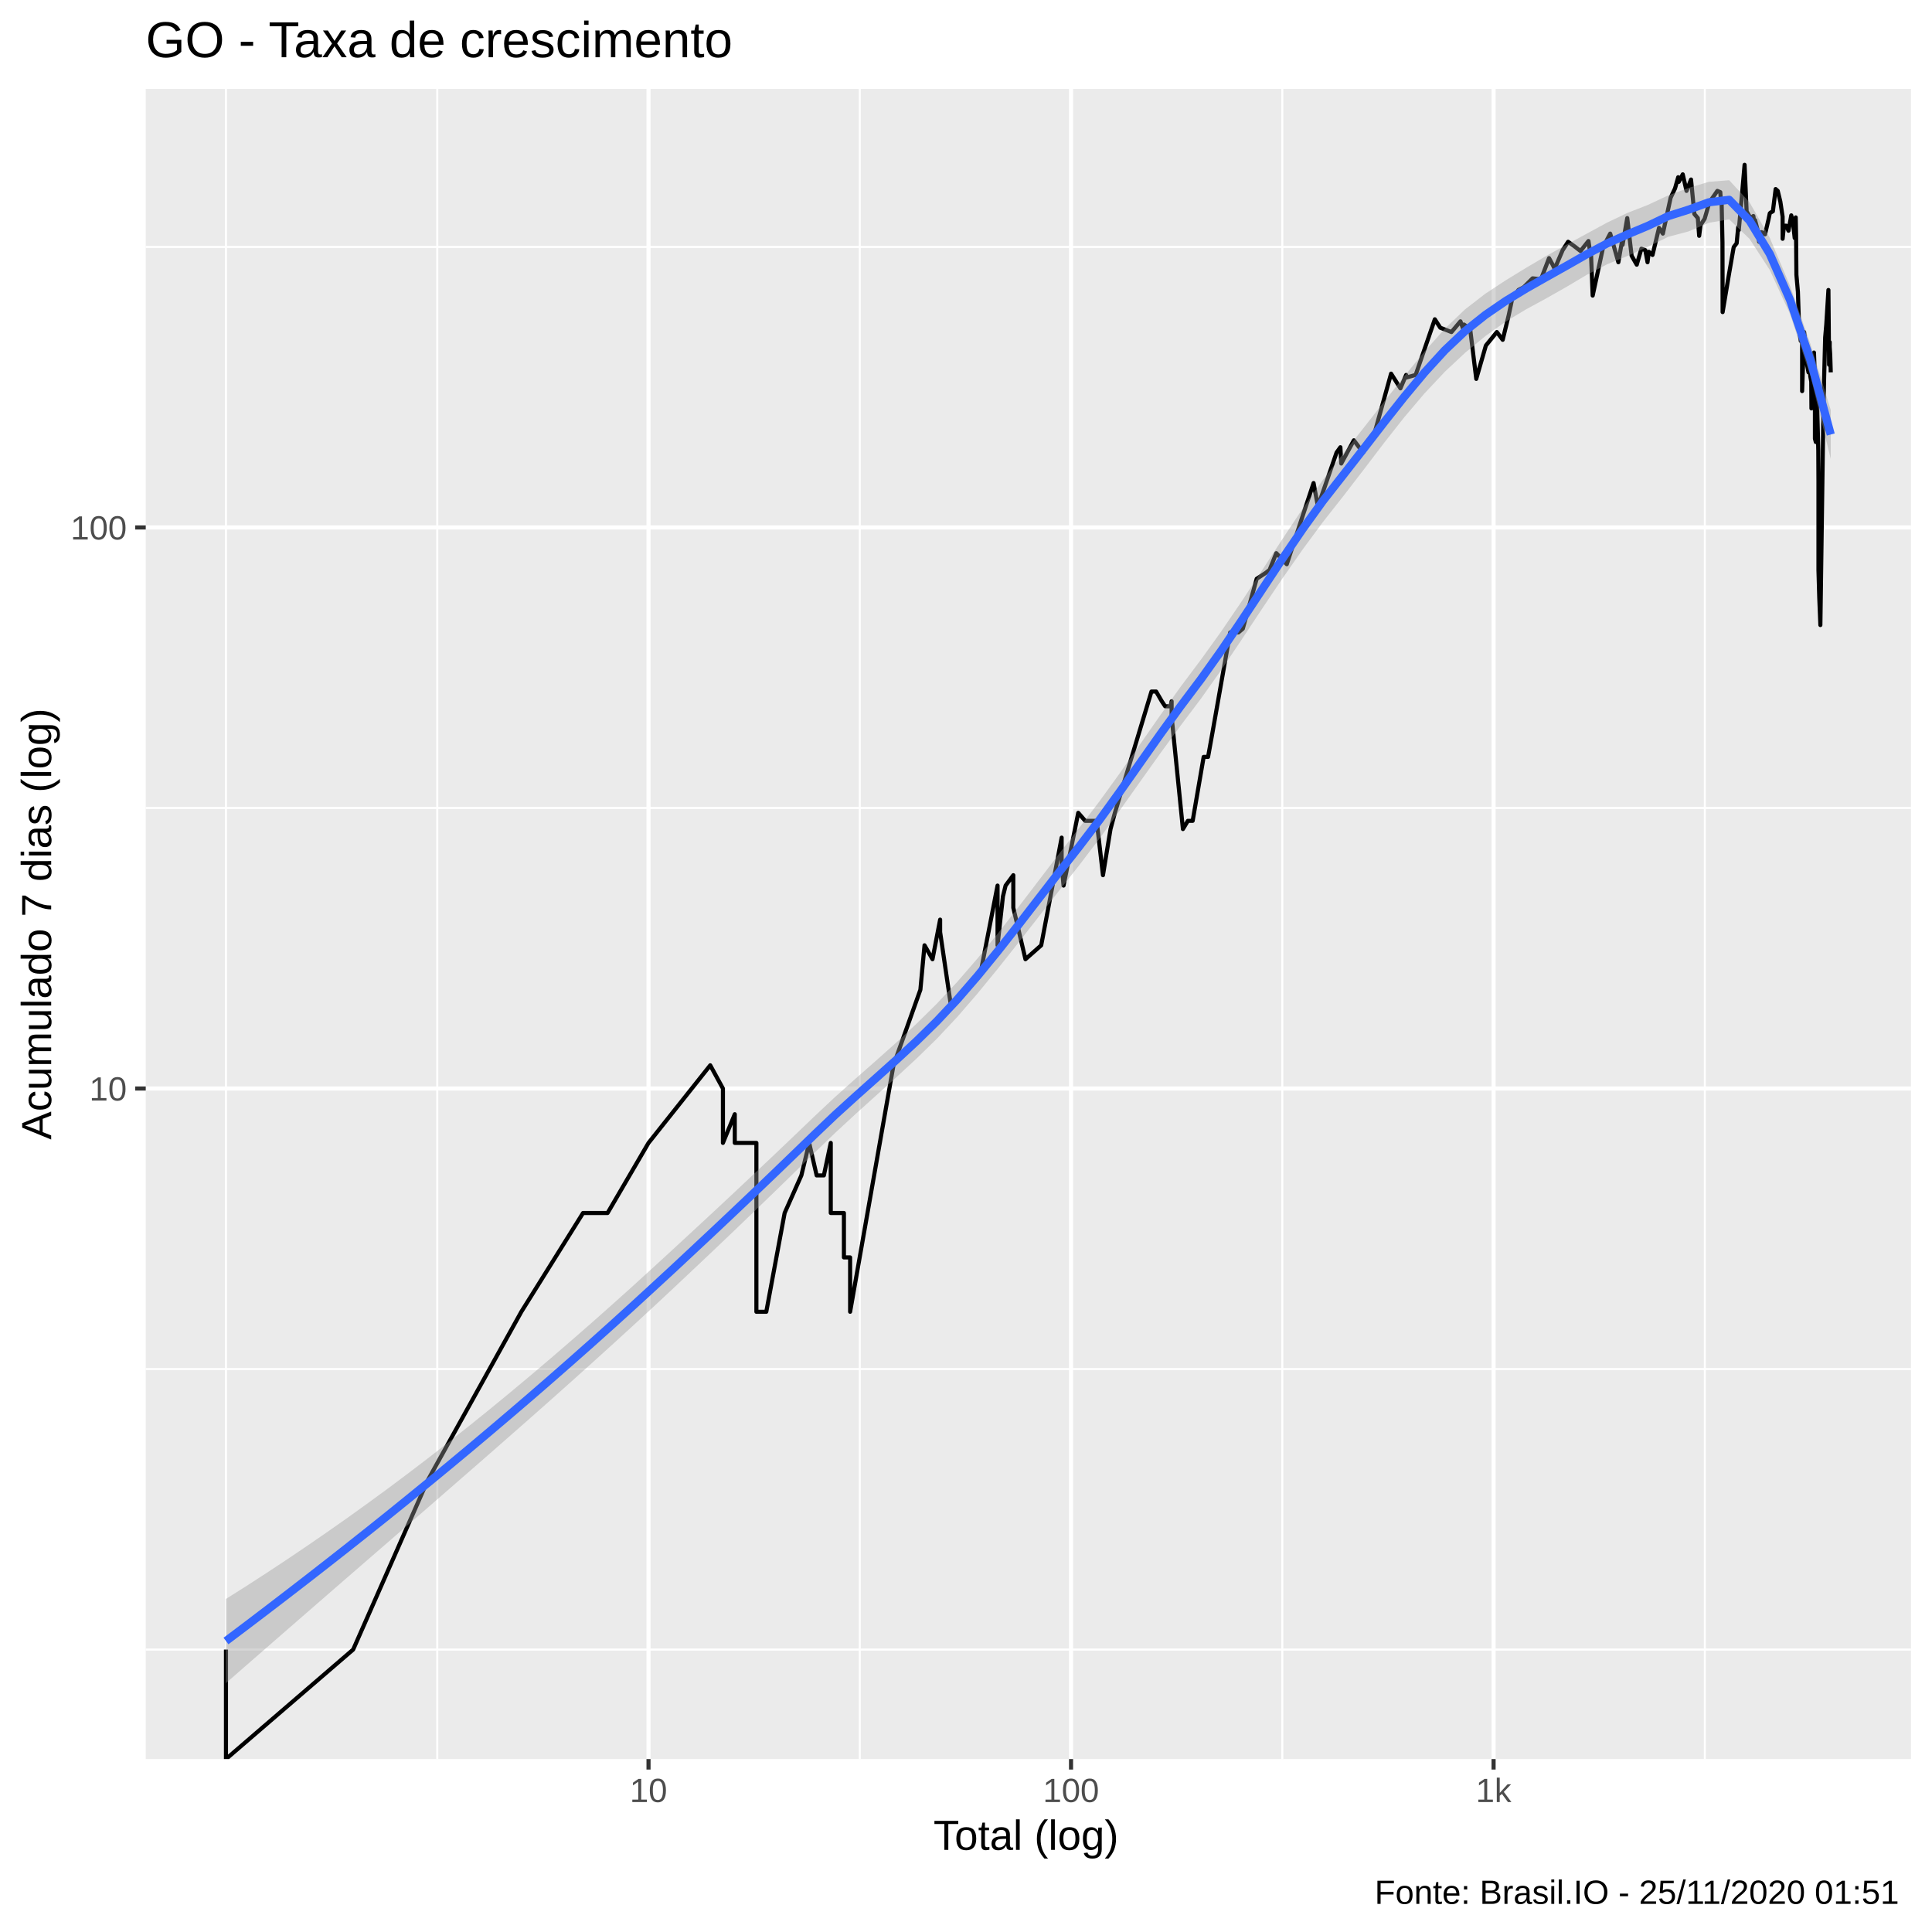
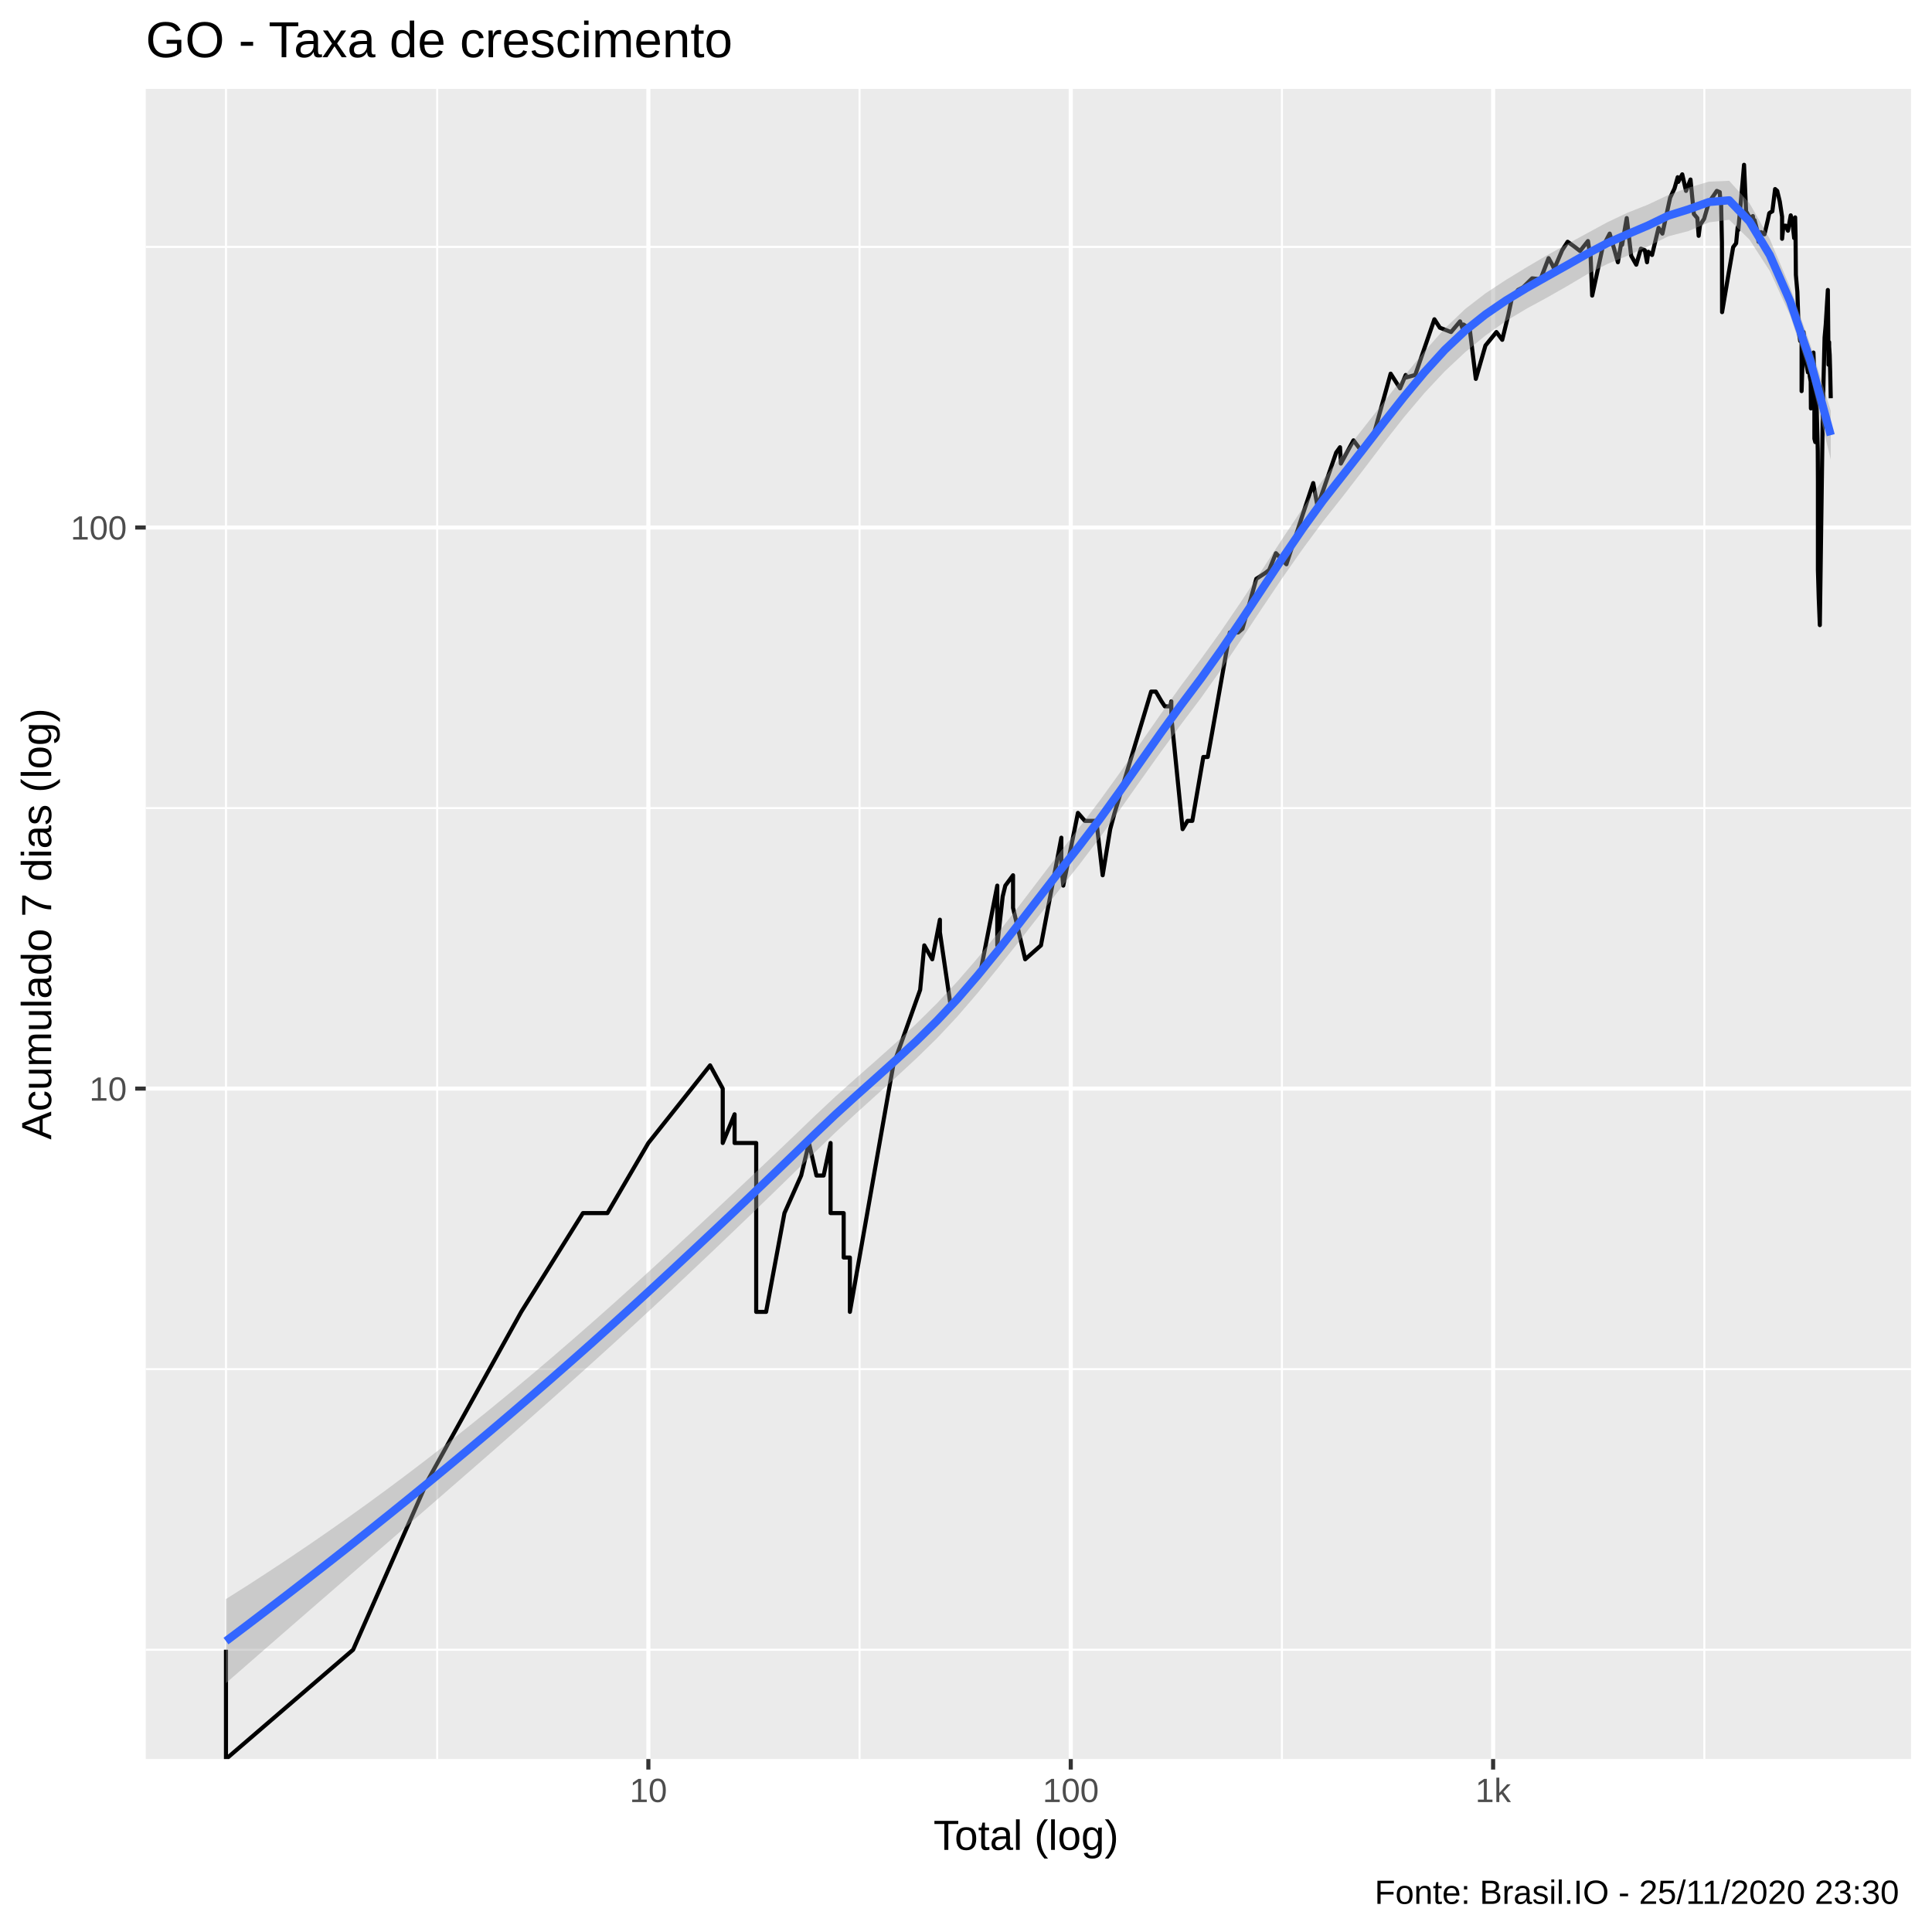
<svg xmlns="http://www.w3.org/2000/svg" viewBox="0 0 504.00 504.00">
  <defs>
    <style type="text/css">
    line, polyline, polygon, path, rect, circle {
      fill: none;
      stroke: #000000;
      stroke-linecap: round;
      stroke-linejoin: round;
      stroke-miterlimit: 10.00;
    }
  </style>
  </defs>
  <rect width="100%" height="100%" style="stroke: none; fill: #FFFFFF;" />
  <rect x="-0" y="0.00" width="504.00" height="504.00" style="stroke-width: 1.07; stroke: #FFFFFF; fill: #FFFFFF;" />
  <defs>
    <clipPath id="cpMzguMDJ8NDk4LjUyfDQ1OC44OHwyMy4xOQ==">
      <rect x="38.02" y="23.19" width="460.50" height="435.69" />
    </clipPath>
  </defs>
  <rect x="38.02" y="23.19" width="460.50" height="435.69" style="stroke-width: 1.07; stroke: none; fill: #EBEBEB;" clip-path="url(#cpMzguMDJ8NDk4LjUyfDQ1OC44OHwyMy4xOQ==)" />
-   <polyline points="38.02,430.32 498.52,430.32 " style="stroke-width: 0.53; stroke: #FFFFFF; stroke-linecap: butt;" clip-path="url(#cpMzguMDJ8NDk4LjUyfDQ1OC44OHwyMy4xOQ==)" />
-   <polyline points="38.02,357.14 498.52,357.14 " style="stroke-width: 0.53; stroke: #FFFFFF; stroke-linecap: butt;" clip-path="url(#cpMzguMDJ8NDk4LjUyfDQ1OC44OHwyMy4xOQ==)" />
-   <polyline points="38.02,210.78 498.52,210.78 " style="stroke-width: 0.53; stroke: #FFFFFF; stroke-linecap: butt;" clip-path="url(#cpMzguMDJ8NDk4LjUyfDQ1OC44OHwyMy4xOQ==)" />
+   <polyline points="38.02,430.36 498.52,430.36 " style="stroke-width: 0.53; stroke: #FFFFFF; stroke-linecap: butt;" clip-path="url(#cpMzguMDJ8NDk4LjUyfDQ1OC44OHwyMy4xOQ==)" />
+   <polyline points="38.02,357.17 498.52,357.17 " style="stroke-width: 0.53; stroke: #FFFFFF; stroke-linecap: butt;" clip-path="url(#cpMzguMDJ8NDk4LjUyfDQ1OC44OHwyMy4xOQ==)" />
+   <polyline points="38.02,210.80 498.52,210.80 " style="stroke-width: 0.53; stroke: #FFFFFF; stroke-linecap: butt;" clip-path="url(#cpMzguMDJ8NDk4LjUyfDQ1OC44OHwyMy4xOQ==)" />
  <polyline points="38.02,64.42 498.52,64.42 " style="stroke-width: 0.53; stroke: #FFFFFF; stroke-linecap: butt;" clip-path="url(#cpMzguMDJ8NDk4LjUyfDQ1OC44OHwyMy4xOQ==)" />
  <polyline points="58.95,458.88 58.95,23.19 " style="stroke-width: 0.53; stroke: #FFFFFF; stroke-linecap: butt;" clip-path="url(#cpMzguMDJ8NDk4LjUyfDQ1OC44OHwyMy4xOQ==)" />
-   <polyline points="114.07,458.88 114.07,23.19 " style="stroke-width: 0.53; stroke: #FFFFFF; stroke-linecap: butt;" clip-path="url(#cpMzguMDJ8NDk4LjUyfDQ1OC44OHwyMy4xOQ==)" />
-   <polyline points="224.29,458.88 224.29,23.19 " style="stroke-width: 0.53; stroke: #FFFFFF; stroke-linecap: butt;" clip-path="url(#cpMzguMDJ8NDk4LjUyfDQ1OC44OHwyMy4xOQ==)" />
-   <polyline points="334.51,458.88 334.51,23.19 " style="stroke-width: 0.53; stroke: #FFFFFF; stroke-linecap: butt;" clip-path="url(#cpMzguMDJ8NDk4LjUyfDQ1OC44OHwyMy4xOQ==)" />
-   <polyline points="444.74,458.88 444.74,23.19 " style="stroke-width: 0.53; stroke: #FFFFFF; stroke-linecap: butt;" clip-path="url(#cpMzguMDJ8NDk4LjUyfDQ1OC44OHwyMy4xOQ==)" />
-   <polyline points="38.02,283.96 498.52,283.96 " style="stroke-width: 1.07; stroke: #FFFFFF; stroke-linecap: butt;" clip-path="url(#cpMzguMDJ8NDk4LjUyfDQ1OC44OHwyMy4xOQ==)" />
-   <polyline points="38.02,137.60 498.52,137.60 " style="stroke-width: 1.07; stroke: #FFFFFF; stroke-linecap: butt;" clip-path="url(#cpMzguMDJ8NDk4LjUyfDQ1OC44OHwyMy4xOQ==)" />
-   <polyline points="169.18,458.88 169.18,23.19 " style="stroke-width: 1.07; stroke: #FFFFFF; stroke-linecap: butt;" clip-path="url(#cpMzguMDJ8NDk4LjUyfDQ1OC44OHwyMy4xOQ==)" />
-   <polyline points="279.40,458.88 279.40,23.19 " style="stroke-width: 1.07; stroke: #FFFFFF; stroke-linecap: butt;" clip-path="url(#cpMzguMDJ8NDk4LjUyfDQ1OC44OHwyMy4xOQ==)" />
-   <polyline points="389.63,458.88 389.63,23.19 " style="stroke-width: 1.07; stroke: #FFFFFF; stroke-linecap: butt;" clip-path="url(#cpMzguMDJ8NDk4LjUyfDQ1OC44OHwyMy4xOQ==)" />
-   <polyline points="58.95,430.32 58.95,430.32 58.95,430.32 58.95,430.32 58.95,430.32 58.95,430.32 58.95,430.32 58.95,458.88 92.13,430.32 92.13,430.32 111.54,386.26 136.00,342.20 136.00,342.20 152.10,316.43 152.10,316.43 158.50,316.43 169.18,298.15 185.28,277.90 188.59,283.96 188.59,283.96 188.59,298.15 191.68,290.66 191.68,298.15 197.32,298.15 197.32,342.20 199.90,342.20 199.90,342.20 204.69,316.43 209.05,306.63 211.09,298.15 213.04,306.63 213.04,306.63 214.92,306.63 216.72,298.15 216.72,316.43 220.15,316.43 220.15,328.02 221.77,328.02 221.77,328.02 221.77,342.20 233.08,277.90 240.10,258.19 241.18,246.60 243.26,250.23 243.26,250.23 245.25,239.90 245.25,243.16 248.10,262.57 255.74,254.09 260.23,231.02 260.23,246.60 261.64,233.84 262.33,231.02 264.34,228.31 264.34,236.80 267.51,250.23 271.62,246.60 276.95,218.51 276.95,223.22 276.95,225.72 277.45,231.02 281.28,212.04 283.09,214.13 286.09,214.13 287.73,228.31 289.70,216.28 289.70,216.28 290.84,212.04 300.38,180.40 301.60,180.40 303.08,182.94 303.95,184.25 305.36,184.25 305.64,182.94 305.64,186.96 308.59,216.28 309.88,214.13 311.13,214.13 314.00,197.45 315.15,197.45 316.27,191.25 320.91,164.98 323.07,164.98 324.21,164.01 327.83,150.99 330.20,149.44 331.19,148.68 332.94,144.30 335.68,147.19 340.05,133.90 342.67,126.01 343.81,132.12 348.67,118.05 349.67,116.67 349.89,120.92 353.18,114.86 355.58,118.05 358.42,113.54 362.89,97.47 365.33,101.31 366.82,97.81 366.82,98.50 369.30,97.81 374.30,83.29 375.73,85.49 378.64,86.62 380.99,83.83 381.68,85.77 381.90,84.66 383.51,85.77 385.11,98.84 387.62,90.14 390.48,86.62 392.01,88.65 393.58,82.22 394.45,78.10 396.11,75.65 397.47,74.94 399.81,72.61 402.00,72.84 404.10,67.34 405.04,69.05 405.56,70.14 407.64,65.27 409.07,63.07 410.73,64.26 412.30,65.48 414.38,62.87 414.77,65.48 415.06,66.51 415.48,77.11 418.21,64.46 420.05,60.94 420.95,64.06 422.18,68.41 423.21,62.48 423.28,63.86 424.50,56.89 425.64,66.72 426.98,69.05 428.19,64.87 429.21,65.27 429.79,68.41 430.12,65.68 431.09,66.51 432.79,59.44 433.79,60.94 435.82,51.58 436.96,49.16 437.79,46.23 437.93,47.45 438.98,45.48 439.96,49.80 441.14,46.83 442.01,55.83 442.91,56.89 443.26,61.52 443.62,58.70 444.69,57.07 445.93,52.74 447.11,51.09 448.00,49.80 448.77,50.12 448.91,52.07 449.13,53.24 449.34,63.27 449.38,81.42 451.01,71.70 452.27,64.46 453.04,63.47 453.44,59.25 453.60,60.00 454.49,50.12 455.11,42.99 455.64,55.13 456.67,56.89 457.40,56.35 457.66,58.15 457.84,57.43 458.51,60.00 458.89,63.07 459.53,60.56 460.44,61.13 461.35,57.25 461.68,55.65 461.86,55.47 462.49,55.13 463.21,49.32 463.76,49.80 464.43,52.57 465.03,56.53 465.03,62.29 465.38,58.88 465.97,58.88 466.56,60.19 467.29,56.18 467.79,58.52 468.18,62.09 468.45,56.71 468.54,61.32 468.63,71.70 469.02,76.13 469.36,86.34 469.76,88.94 470.12,89.24 470.12,98.50 470.12,102.03 470.64,86.62 470.94,89.24 471.15,92.91 471.47,95.48 471.78,97.14 471.81,95.80 471.91,92.28 472.25,98.15 472.50,99.53 472.55,106.54 473.21,91.97 473.39,96.80 473.40,97.47 473.46,98.84 473.46,114.42 473.69,115.31 473.98,103.50 474.34,117.59 474.38,125.48 474.38,126.54 474.38,130.40 474.38,130.40 474.38,148.68 474.59,155.89 474.88,163.06 475.63,109.74 475.64,109.33 475.68,107.33 475.87,98.15 476.13,88.06 476.42,84.66 476.98,75.65 477.15,95.15 477.31,89.24 477.31,90.44 477.45,92.59 477.59,97.14 " style="stroke-width: 1.07; stroke-linecap: butt;" clip-path="url(#cpMzguMDJ8NDk4LjUyfDQ1OC44OHwyMy4xOQ==)" />
-   <polygon points="58.95,417.11 64.25,413.76 69.55,410.33 74.85,406.83 80.15,403.25 85.45,399.60 90.75,395.88 96.05,392.07 101.35,388.19 106.65,384.22 111.95,380.18 117.24,376.05 122.54,371.85 127.84,367.57 133.14,363.21 138.44,358.78 143.74,354.28 149.04,349.71 154.34,345.08 159.64,340.38 164.94,335.62 170.24,330.79 175.54,325.93 180.83,321.04 186.13,316.13 191.43,311.18 196.73,306.20 202.03,301.19 207.33,296.14 212.63,291.06 217.93,286.09 223.23,281.35 228.53,276.69 233.83,271.96 239.13,267.02 244.43,261.79 249.72,256.14 255.02,250.01 260.32,243.50 265.62,236.71 270.92,229.76 276.22,222.80 281.52,215.98 286.82,209.03 292.12,201.70 297.42,194.14 302.72,186.53 308.02,179.10 313.31,172.05 318.61,164.67 323.91,156.88 329.21,148.83 334.51,140.68 339.81,132.70 345.11,125.17 350.41,118.34 355.71,111.64 361.01,104.88 366.31,98.18 371.61,91.71 376.90,85.76 382.20,80.69 387.50,76.60 392.80,73.12 398.10,69.87 403.40,66.75 408.70,63.80 414.00,60.92 419.30,58.04 424.60,55.52 429.90,53.45 435.20,50.97 440.49,49.03 445.79,47.43 451.09,47.01 456.39,52.76 461.69,62.06 466.99,74.64 472.29,89.75 477.59,106.96 477.59,119.73 472.29,98.11 466.99,81.98 461.69,70.44 456.39,62.30 451.09,57.22 445.79,58.12 440.49,60.37 435.20,61.77 429.90,64.37 424.60,66.75 419.30,68.92 414.00,71.66 408.70,74.81 403.40,77.82 398.10,80.70 392.80,83.89 387.50,87.67 382.20,92.03 376.90,96.99 371.61,102.63 366.31,108.88 361.01,115.61 355.71,122.57 350.41,129.45 345.11,136.18 339.81,143.36 334.51,150.96 329.21,158.85 323.91,166.86 318.61,174.75 313.31,182.24 308.02,189.25 302.72,196.48 297.42,203.92 292.12,211.41 286.82,218.77 281.52,225.73 276.22,232.43 270.92,239.21 265.62,245.99 260.32,252.68 255.02,259.16 249.72,265.30 244.43,270.94 239.13,276.12 233.83,281.02 228.53,285.80 223.23,290.58 217.93,295.48 212.63,300.58 207.33,305.77 202.03,310.93 196.73,316.05 191.43,321.14 186.13,326.19 180.83,331.20 175.54,336.18 170.24,341.12 164.94,346.01 159.64,350.85 154.34,355.65 149.04,360.41 143.74,365.14 138.44,369.83 133.14,374.49 127.84,379.14 122.54,383.77 117.24,388.38 111.95,392.99 106.65,397.59 101.35,402.19 96.05,406.78 90.75,411.38 85.45,415.98 80.15,420.59 74.85,425.20 69.55,429.82 64.25,434.44 58.95,439.07 " style="stroke-width: 0.00; stroke: none; fill: #999999; fill-opacity: 0.40;" clip-path="url(#cpMzguMDJ8NDk4LjUyfDQ1OC44OHwyMy4xOQ==)" />
-   <polyline points="58.95,417.11 64.25,413.76 69.55,410.33 74.85,406.83 80.15,403.25 85.45,399.60 90.75,395.88 96.05,392.07 101.35,388.19 106.65,384.22 111.95,380.18 117.24,376.05 122.54,371.85 127.84,367.57 133.14,363.21 138.44,358.78 143.74,354.28 149.04,349.71 154.34,345.08 159.64,340.38 164.94,335.62 170.24,330.79 175.54,325.93 180.83,321.04 186.13,316.13 191.43,311.18 196.73,306.20 202.03,301.19 207.33,296.14 212.63,291.06 217.93,286.09 223.23,281.35 228.53,276.69 233.83,271.96 239.13,267.02 244.43,261.79 249.72,256.14 255.02,250.01 260.32,243.50 265.62,236.71 270.92,229.76 276.22,222.80 281.52,215.98 286.82,209.03 292.12,201.70 297.42,194.14 302.72,186.53 308.02,179.10 313.31,172.05 318.61,164.67 323.91,156.88 329.21,148.83 334.51,140.68 339.81,132.70 345.11,125.17 350.41,118.34 355.71,111.64 361.01,104.88 366.31,98.18 371.61,91.71 376.90,85.76 382.20,80.69 387.50,76.60 392.80,73.12 398.10,69.87 403.40,66.75 408.70,63.80 414.00,60.92 419.30,58.04 424.60,55.52 429.90,53.45 435.20,50.97 440.49,49.03 445.79,47.43 451.09,47.01 456.39,52.76 461.69,62.06 466.99,74.64 472.29,89.75 477.59,106.96 " style="stroke-width: 2.13; stroke: none;" clip-path="url(#cpMzguMDJ8NDk4LjUyfDQ1OC44OHwyMy4xOQ==)" />
-   <polyline points="477.59,119.73 472.29,98.11 466.99,81.98 461.69,70.44 456.39,62.30 451.09,57.22 445.79,58.12 440.49,60.37 435.20,61.77 429.90,64.37 424.60,66.75 419.30,68.92 414.00,71.66 408.70,74.81 403.40,77.82 398.10,80.70 392.80,83.89 387.50,87.67 382.20,92.03 376.90,96.99 371.61,102.63 366.31,108.88 361.01,115.61 355.71,122.57 350.41,129.45 345.11,136.18 339.81,143.36 334.51,150.96 329.21,158.85 323.91,166.86 318.61,174.75 313.31,182.24 308.02,189.25 302.72,196.48 297.42,203.92 292.12,211.41 286.82,218.77 281.52,225.73 276.22,232.43 270.92,239.21 265.62,245.99 260.32,252.68 255.02,259.16 249.72,265.30 244.43,270.94 239.13,276.12 233.83,281.02 228.53,285.80 223.23,290.58 217.93,295.48 212.63,300.58 207.33,305.77 202.03,310.93 196.73,316.05 191.43,321.14 186.13,326.19 180.83,331.20 175.54,336.18 170.24,341.12 164.94,346.01 159.64,350.85 154.34,355.65 149.04,360.41 143.74,365.14 138.44,369.83 133.14,374.49 127.84,379.14 122.54,383.77 117.24,388.38 111.95,392.99 106.65,397.59 101.35,402.19 96.05,406.78 90.75,411.38 85.45,415.98 80.15,420.59 74.85,425.20 69.55,429.82 64.25,434.44 58.95,439.07 " style="stroke-width: 2.13; stroke: none;" clip-path="url(#cpMzguMDJ8NDk4LjUyfDQ1OC44OHwyMy4xOQ==)" />
-   <polyline points="58.95,428.09 64.25,424.10 69.55,420.07 74.85,416.01 80.15,411.92 85.45,407.79 90.75,403.63 96.05,399.43 101.35,395.19 106.65,390.90 111.95,386.58 117.24,382.22 122.54,377.81 127.84,373.35 133.14,368.85 138.44,364.31 143.74,359.71 149.04,355.06 154.34,350.37 159.64,345.62 164.94,340.81 170.24,335.95 175.54,331.06 180.83,326.12 186.13,321.16 191.43,316.16 196.73,311.13 202.03,306.06 207.33,300.95 212.63,295.82 217.93,290.78 223.23,285.97 228.53,281.24 233.83,276.49 239.13,271.57 244.43,266.37 249.72,260.72 255.02,254.59 260.32,248.09 265.62,241.35 270.92,234.48 276.22,227.61 281.52,220.85 286.82,213.90 292.12,206.56 297.42,199.03 302.72,191.50 308.02,184.18 313.31,177.15 318.61,169.71 323.91,161.87 329.21,153.84 334.51,145.82 339.81,138.03 345.11,130.67 350.41,123.90 355.71,117.10 361.01,110.24 366.31,103.53 371.61,97.17 376.90,91.38 382.20,86.36 387.50,82.14 392.80,78.51 398.10,75.28 403.40,72.28 408.70,69.31 414.00,66.29 419.30,63.48 424.60,61.13 429.90,58.91 435.20,56.37 440.49,54.70 445.79,52.77 451.09,52.12 456.39,57.53 461.69,66.25 466.99,78.31 472.29,93.93 477.59,113.35 " style="stroke-width: 2.13; stroke: #3366FF; stroke-linecap: butt;" clip-path="url(#cpMzguMDJ8NDk4LjUyfDQ1OC44OHwyMy4xOQ==)" />
+   <polyline points="114.05,458.88 114.05,23.19 " style="stroke-width: 0.53; stroke: #FFFFFF; stroke-linecap: butt;" clip-path="url(#cpMzguMDJ8NDk4LjUyfDQ1OC44OHwyMy4xOQ==)" />
+   <polyline points="224.23,458.88 224.23,23.19 " style="stroke-width: 0.53; stroke: #FFFFFF; stroke-linecap: butt;" clip-path="url(#cpMzguMDJ8NDk4LjUyfDQ1OC44OHwyMy4xOQ==)" />
+   <polyline points="334.42,458.88 334.42,23.19 " style="stroke-width: 0.53; stroke: #FFFFFF; stroke-linecap: butt;" clip-path="url(#cpMzguMDJ8NDk4LjUyfDQ1OC44OHwyMy4xOQ==)" />
+   <polyline points="444.61,458.88 444.61,23.19 " style="stroke-width: 0.53; stroke: #FFFFFF; stroke-linecap: butt;" clip-path="url(#cpMzguMDJ8NDk4LjUyfDQ1OC44OHwyMy4xOQ==)" />
+   <polyline points="38.02,283.98 498.52,283.98 " style="stroke-width: 1.07; stroke: #FFFFFF; stroke-linecap: butt;" clip-path="url(#cpMzguMDJ8NDk4LjUyfDQ1OC44OHwyMy4xOQ==)" />
+   <polyline points="38.02,137.61 498.52,137.61 " style="stroke-width: 1.07; stroke: #FFFFFF; stroke-linecap: butt;" clip-path="url(#cpMzguMDJ8NDk4LjUyfDQ1OC44OHwyMy4xOQ==)" />
+   <polyline points="169.14,458.88 169.14,23.19 " style="stroke-width: 1.07; stroke: #FFFFFF; stroke-linecap: butt;" clip-path="url(#cpMzguMDJ8NDk4LjUyfDQ1OC44OHwyMy4xOQ==)" />
+   <polyline points="279.33,458.88 279.33,23.19 " style="stroke-width: 1.07; stroke: #FFFFFF; stroke-linecap: butt;" clip-path="url(#cpMzguMDJ8NDk4LjUyfDQ1OC44OHwyMy4xOQ==)" />
+   <polyline points="389.51,458.88 389.51,23.19 " style="stroke-width: 1.07; stroke: #FFFFFF; stroke-linecap: butt;" clip-path="url(#cpMzguMDJ8NDk4LjUyfDQ1OC44OHwyMy4xOQ==)" />
+   <polyline points="58.95,430.36 58.95,430.36 58.95,430.36 58.95,430.36 58.95,430.36 58.95,430.36 58.95,430.36 58.95,458.88 92.12,430.36 92.12,430.36 111.53,386.30 135.97,342.23 135.97,342.23 152.07,316.46 152.07,316.46 158.46,316.46 169.14,298.17 185.24,277.92 188.54,283.98 188.54,283.98 188.54,298.17 191.63,290.68 191.63,298.17 197.27,298.17 197.27,342.23 199.85,342.23 199.85,342.23 204.64,316.46 209.00,306.66 211.03,298.17 212.99,306.66 212.99,306.66 214.86,306.66 216.67,298.17 216.67,316.46 220.09,316.46 220.09,328.05 221.71,328.05 221.71,328.05 221.71,342.23 233.02,277.92 240.04,258.21 241.12,246.62 243.20,250.25 243.20,250.25 245.19,239.92 245.19,243.18 248.03,262.59 255.67,254.10 260.16,231.03 260.16,246.62 261.57,233.86 262.26,231.03 264.27,228.33 264.27,236.82 267.44,250.25 271.55,246.62 276.87,218.53 276.87,223.24 276.87,225.73 277.37,231.03 281.20,212.06 283.01,214.14 286.01,214.14 287.65,228.33 289.62,216.30 289.62,216.30 290.76,212.06 300.30,180.41 301.52,180.41 303.00,182.96 303.87,184.27 305.28,184.27 305.56,182.96 305.56,186.97 308.51,216.30 309.79,214.14 311.04,214.14 313.91,197.47 315.06,197.47 316.18,191.26 320.82,164.99 322.98,164.99 324.12,164.02 327.73,151.00 330.11,149.45 331.09,148.69 332.85,144.31 335.58,147.20 339.95,133.90 342.58,126.02 343.71,132.13 348.57,118.06 349.57,116.67 349.79,120.93 353.08,114.87 355.47,118.06 358.31,113.55 362.78,97.48 365.23,101.31 366.71,97.82 366.71,98.50 369.19,97.82 374.19,83.29 375.62,85.49 378.53,86.62 380.88,83.84 381.57,85.77 381.79,84.66 383.40,85.77 385.00,98.84 387.51,90.14 390.37,86.62 391.89,88.65 393.46,82.22 394.33,78.10 395.99,75.65 397.35,74.94 399.69,72.61 401.88,72.84 403.98,67.35 404.93,69.05 405.44,70.14 407.52,65.28 408.95,63.07 410.61,64.26 412.18,65.48 414.25,62.88 414.65,65.48 414.93,66.51 415.35,77.11 418.09,64.47 419.92,60.94 420.83,64.06 422.06,68.41 423.09,62.49 423.16,63.86 424.37,56.89 425.52,66.72 426.85,69.05 428.06,64.87 429.08,65.28 429.66,68.41 429.99,65.68 430.97,66.51 432.67,59.44 433.67,60.94 435.69,51.58 436.83,49.16 437.66,46.23 437.80,47.45 438.85,45.48 439.83,49.80 441.00,46.83 441.88,55.83 442.78,56.89 443.13,61.52 443.48,58.70 444.56,57.07 445.80,52.74 446.98,51.09 447.86,49.80 448.63,50.12 448.77,52.08 448.99,53.25 449.20,63.27 449.24,81.43 450.88,71.70 452.13,64.47 452.90,63.47 453.31,59.25 453.46,60.00 454.36,50.12 454.97,42.99 455.50,55.13 456.53,56.89 457.27,56.36 457.52,58.15 457.71,57.43 458.37,60.00 458.75,63.07 459.39,60.56 460.30,61.13 461.21,57.25 461.54,55.65 461.72,55.48 462.35,55.13 463.07,49.32 463.62,49.80 464.29,52.57 464.89,56.53 464.89,62.29 465.24,58.88 465.83,58.88 466.42,60.19 467.15,56.18 467.65,58.52 468.04,62.10 468.30,56.71 468.40,61.33 468.49,71.70 468.88,76.14 469.22,86.34 469.61,88.95 469.98,89.24 469.98,98.50 469.98,102.03 470.49,86.62 470.79,89.24 471.01,92.91 471.32,95.48 471.64,97.14 471.67,95.81 471.76,92.29 472.11,98.16 472.36,99.54 472.41,106.55 473.07,91.97 473.24,96.80 473.26,97.48 473.32,98.84 473.32,114.43 473.55,115.32 473.84,103.50 474.20,117.60 474.24,125.49 474.24,126.55 474.24,130.40 474.24,130.40 474.24,148.69 474.45,155.90 474.74,163.07 475.48,109.75 475.49,109.34 475.53,107.33 475.73,98.16 475.98,88.07 476.28,84.66 476.83,75.65 477.01,95.15 477.16,89.24 477.17,90.44 477.31,92.60 477.44,97.14 477.59,103.88 " style="stroke-width: 1.07; stroke-linecap: butt;" clip-path="url(#cpMzguMDJ8NDk4LjUyfDQ1OC44OHwyMy4xOQ==)" />
+   <polygon points="58.95,417.14 64.25,413.79 69.55,410.36 74.85,406.86 80.15,403.29 85.45,399.64 90.75,395.91 96.05,392.11 101.35,388.22 106.65,384.26 111.95,380.21 117.24,376.09 122.54,371.89 127.84,367.61 133.14,363.25 138.44,358.82 143.74,354.32 149.04,349.75 154.34,345.11 159.64,340.41 164.94,335.64 170.24,330.82 175.54,325.95 180.83,321.06 186.13,316.14 191.43,311.19 196.73,306.20 202.03,301.18 207.33,296.13 212.63,291.03 217.93,286.06 223.23,281.32 228.53,276.65 233.83,271.91 239.13,266.97 244.43,261.73 249.72,256.06 255.02,249.93 260.32,243.41 265.62,236.62 270.92,229.66 276.22,222.71 281.52,215.90 286.82,208.95 292.12,201.60 297.42,194.02 302.72,186.39 308.02,178.96 313.31,171.90 318.61,164.52 323.91,156.74 329.21,148.70 334.51,140.58 339.81,132.62 345.11,125.13 350.41,118.33 355.71,111.62 361.01,104.85 366.31,98.12 371.61,91.64 376.90,85.69 382.20,80.62 387.50,76.54 392.80,73.05 398.10,69.81 403.40,66.69 408.70,63.74 414.00,60.86 419.30,57.98 424.60,55.48 429.90,53.38 435.20,50.87 440.49,48.96 445.79,47.39 451.09,47.16 456.39,53.01 461.69,62.38 466.99,74.96 472.29,90.04 477.59,107.19 477.59,119.86 472.29,98.33 466.99,82.25 461.69,70.71 456.39,62.51 451.09,57.33 445.79,58.01 440.49,60.27 435.20,61.65 429.90,64.28 424.60,66.70 419.30,68.86 414.00,71.57 408.70,74.71 403.40,77.72 398.10,80.60 392.80,83.78 387.50,87.54 382.20,91.89 376.90,96.86 371.61,102.51 366.31,108.77 361.01,115.51 355.71,122.48 350.41,129.36 345.11,136.06 339.81,143.23 334.51,150.80 329.21,158.68 323.91,166.68 318.61,174.57 313.31,182.07 308.02,189.08 302.72,196.32 297.42,203.77 292.12,211.28 286.82,218.64 281.52,225.60 276.22,232.29 270.92,239.08 265.62,245.86 260.32,252.56 255.02,259.06 249.72,265.21 244.43,270.86 239.13,276.04 233.83,280.95 228.53,285.74 223.23,290.53 217.93,295.43 212.63,300.54 207.33,305.73 202.03,310.90 196.73,316.03 191.43,321.12 186.13,326.18 180.83,331.20 175.54,336.18 170.24,341.12 164.94,346.01 159.64,350.86 154.34,355.66 149.04,360.42 143.74,365.15 138.44,369.84 133.14,374.51 127.84,379.16 122.54,383.79 117.24,388.40 111.95,393.01 106.65,397.61 101.35,402.21 96.05,406.80 90.75,411.40 85.45,416.00 80.15,420.60 74.85,425.21 69.55,429.82 64.25,434.45 58.95,439.07 " style="stroke-width: 0.00; stroke: none; fill: #999999; fill-opacity: 0.40;" clip-path="url(#cpMzguMDJ8NDk4LjUyfDQ1OC44OHwyMy4xOQ==)" />
+   <polyline points="58.95,417.14 64.25,413.79 69.55,410.36 74.85,406.86 80.15,403.29 85.45,399.64 90.75,395.91 96.05,392.11 101.35,388.22 106.65,384.26 111.95,380.21 117.24,376.09 122.54,371.89 127.84,367.61 133.14,363.25 138.44,358.82 143.74,354.32 149.04,349.75 154.34,345.11 159.64,340.41 164.94,335.64 170.24,330.82 175.54,325.95 180.83,321.06 186.13,316.14 191.43,311.19 196.73,306.20 202.03,301.18 207.33,296.13 212.63,291.03 217.93,286.06 223.23,281.32 228.53,276.65 233.83,271.91 239.13,266.97 244.43,261.73 249.72,256.06 255.02,249.93 260.32,243.41 265.62,236.62 270.92,229.66 276.22,222.71 281.52,215.90 286.82,208.95 292.12,201.60 297.42,194.02 302.72,186.39 308.02,178.96 313.31,171.90 318.61,164.52 323.91,156.74 329.21,148.70 334.51,140.58 339.81,132.62 345.11,125.13 350.41,118.33 355.71,111.62 361.01,104.85 366.31,98.12 371.61,91.64 376.90,85.69 382.20,80.62 387.50,76.54 392.80,73.05 398.10,69.81 403.40,66.69 408.70,63.74 414.00,60.86 419.30,57.98 424.60,55.48 429.90,53.38 435.20,50.87 440.49,48.96 445.79,47.39 451.09,47.16 456.39,53.01 461.69,62.38 466.99,74.96 472.29,90.04 477.59,107.19 " style="stroke-width: 2.13; stroke: none;" clip-path="url(#cpMzguMDJ8NDk4LjUyfDQ1OC44OHwyMy4xOQ==)" />
+   <polyline points="477.59,119.86 472.29,98.33 466.99,82.25 461.69,70.71 456.39,62.51 451.09,57.33 445.79,58.01 440.49,60.27 435.20,61.65 429.90,64.28 424.60,66.70 419.30,68.86 414.00,71.57 408.70,74.71 403.40,77.72 398.10,80.60 392.80,83.78 387.50,87.54 382.20,91.89 376.90,96.86 371.61,102.51 366.31,108.77 361.01,115.51 355.71,122.48 350.41,129.36 345.11,136.06 339.81,143.23 334.51,150.80 329.21,158.68 323.91,166.68 318.61,174.57 313.31,182.07 308.02,189.08 302.72,196.32 297.42,203.77 292.12,211.28 286.82,218.64 281.52,225.60 276.22,232.29 270.92,239.08 265.62,245.86 260.32,252.56 255.02,259.06 249.72,265.21 244.43,270.86 239.13,276.04 233.83,280.95 228.53,285.74 223.23,290.53 217.93,295.43 212.63,300.54 207.33,305.73 202.03,310.90 196.73,316.03 191.43,321.12 186.13,326.18 180.83,331.20 175.54,336.18 170.24,341.12 164.94,346.01 159.64,350.86 154.34,355.66 149.04,360.42 143.74,365.15 138.44,369.84 133.14,374.51 127.84,379.16 122.54,383.79 117.24,388.40 111.95,393.01 106.65,397.61 101.35,402.21 96.05,406.80 90.75,411.40 85.45,416.00 80.15,420.60 74.85,425.21 69.55,429.82 64.25,434.45 58.95,439.07 " style="stroke-width: 2.13; stroke: none;" clip-path="url(#cpMzguMDJ8NDk4LjUyfDQ1OC44OHwyMy4xOQ==)" />
+   <polyline points="58.95,428.11 64.25,424.12 69.55,420.09 74.85,416.04 80.15,411.95 85.45,407.82 90.75,403.66 96.05,399.45 101.35,395.21 106.65,390.93 111.95,386.61 117.24,382.25 122.54,377.84 127.84,373.38 133.14,368.88 138.44,364.33 143.74,359.73 149.04,355.08 154.34,350.39 159.64,345.63 164.94,340.83 170.24,335.97 175.54,331.06 180.83,326.13 186.13,321.16 191.43,316.16 196.73,311.12 202.03,306.04 207.33,300.93 212.63,295.79 217.93,290.75 223.23,285.93 228.53,281.20 233.83,276.43 239.13,271.51 244.43,266.29 249.72,260.64 255.02,254.49 260.32,247.99 265.62,241.24 270.92,234.37 276.22,227.50 281.52,220.75 286.82,213.79 292.12,206.44 297.42,198.89 302.72,191.35 308.02,184.02 313.31,176.98 318.61,169.54 323.91,161.71 329.21,153.69 334.51,145.69 339.81,137.92 345.11,130.60 350.41,123.84 355.71,117.05 361.01,110.18 366.31,103.45 371.61,97.08 376.90,91.27 382.20,86.26 387.50,82.04 392.80,78.42 398.10,75.20 403.40,72.20 408.70,69.23 414.00,66.22 419.30,63.42 424.60,61.09 429.90,58.83 435.20,56.26 440.49,54.61 445.79,52.70 451.09,52.25 456.39,57.76 461.69,66.54 466.99,78.60 472.29,94.19 477.59,113.52 " style="stroke-width: 2.13; stroke: #3366FF; stroke-linecap: butt;" clip-path="url(#cpMzguMDJ8NDk4LjUyfDQ1OC44OHwyMy4xOQ==)" />
  <defs>
    <clipPath id="cpMC4wMHw1MDQuMDB8NTA0LjAwfDAuMDA=">
      <rect x="0.00" y="0.00" width="504.00" height="504.00" />
    </clipPath>
  </defs>
  <g clip-path="url(#cpMC4wMHw1MDQuMDB8NTA0LjAwfDAuMDA=)">
-     <text x="23.30" y="287.11" style="font-size: 8.80px; fill: #4D4D4D; font-family: Arial;" textLength="9.79px" lengthAdjust="spacingAndGlyphs">10</text>
+     <text x="23.30" y="287.13" style="font-size: 8.80px; fill: #4D4D4D; font-family: Arial;" textLength="9.79px" lengthAdjust="spacingAndGlyphs">10</text>
  </g>
  <g clip-path="url(#cpMC4wMHw1MDQuMDB8NTA0LjAwfDAuMDA=)">
-     <text x="18.41" y="140.75" style="font-size: 8.80px; fill: #4D4D4D; font-family: Arial;" textLength="14.68px" lengthAdjust="spacingAndGlyphs">100</text>
+     <text x="18.41" y="140.76" style="font-size: 8.80px; fill: #4D4D4D; font-family: Arial;" textLength="14.68px" lengthAdjust="spacingAndGlyphs">100</text>
  </g>
-   <polyline points="35.28,283.96 38.02,283.96 " style="stroke-width: 1.07; stroke: #333333; stroke-linecap: butt;" clip-path="url(#cpMC4wMHw1MDQuMDB8NTA0LjAwfDAuMDA=)" />
-   <polyline points="35.28,137.60 38.02,137.60 " style="stroke-width: 1.07; stroke: #333333; stroke-linecap: butt;" clip-path="url(#cpMC4wMHw1MDQuMDB8NTA0LjAwfDAuMDA=)" />
-   <polyline points="169.18,461.62 169.18,458.88 " style="stroke-width: 1.07; stroke: #333333; stroke-linecap: butt;" clip-path="url(#cpMC4wMHw1MDQuMDB8NTA0LjAwfDAuMDA=)" />
-   <polyline points="279.40,461.62 279.40,458.88 " style="stroke-width: 1.07; stroke: #333333; stroke-linecap: butt;" clip-path="url(#cpMC4wMHw1MDQuMDB8NTA0LjAwfDAuMDA=)" />
-   <polyline points="389.63,461.62 389.63,458.88 " style="stroke-width: 1.07; stroke: #333333; stroke-linecap: butt;" clip-path="url(#cpMC4wMHw1MDQuMDB8NTA0LjAwfDAuMDA=)" />
+   <polyline points="35.28,283.98 38.02,283.98 " style="stroke-width: 1.07; stroke: #333333; stroke-linecap: butt;" clip-path="url(#cpMC4wMHw1MDQuMDB8NTA0LjAwfDAuMDA=)" />
+   <polyline points="35.28,137.61 38.02,137.61 " style="stroke-width: 1.07; stroke: #333333; stroke-linecap: butt;" clip-path="url(#cpMC4wMHw1MDQuMDB8NTA0LjAwfDAuMDA=)" />
+   <polyline points="169.14,461.62 169.14,458.88 " style="stroke-width: 1.07; stroke: #333333; stroke-linecap: butt;" clip-path="url(#cpMC4wMHw1MDQuMDB8NTA0LjAwfDAuMDA=)" />
+   <polyline points="279.33,461.62 279.33,458.88 " style="stroke-width: 1.07; stroke: #333333; stroke-linecap: butt;" clip-path="url(#cpMC4wMHw1MDQuMDB8NTA0LjAwfDAuMDA=)" />
+   <polyline points="389.51,461.62 389.51,458.88 " style="stroke-width: 1.07; stroke: #333333; stroke-linecap: butt;" clip-path="url(#cpMC4wMHw1MDQuMDB8NTA0LjAwfDAuMDA=)" />
  <g clip-path="url(#cpMC4wMHw1MDQuMDB8NTA0LjAwfDAuMDA=)">
-     <text x="164.28" y="470.11" style="font-size: 8.80px; fill: #4D4D4D; font-family: Arial;" textLength="9.79px" lengthAdjust="spacingAndGlyphs">10</text>
+     <text x="164.25" y="470.11" style="font-size: 8.80px; fill: #4D4D4D; font-family: Arial;" textLength="9.79px" lengthAdjust="spacingAndGlyphs">10</text>
  </g>
  <g clip-path="url(#cpMC4wMHw1MDQuMDB8NTA0LjAwfDAuMDA=)">
-     <text x="272.06" y="470.11" style="font-size: 8.80px; fill: #4D4D4D; font-family: Arial;" textLength="14.68px" lengthAdjust="spacingAndGlyphs">100</text>
+     <text x="271.99" y="470.11" style="font-size: 8.80px; fill: #4D4D4D; font-family: Arial;" textLength="14.68px" lengthAdjust="spacingAndGlyphs">100</text>
  </g>
  <g clip-path="url(#cpMC4wMHw1MDQuMDB8NTA0LjAwfDAuMDA=)">
-     <text x="384.98" y="470.11" style="font-size: 8.80px; fill: #4D4D4D; font-family: Arial;" textLength="9.29px" lengthAdjust="spacingAndGlyphs">1k</text>
+     <text x="384.87" y="470.11" style="font-size: 8.80px; fill: #4D4D4D; font-family: Arial;" textLength="9.29px" lengthAdjust="spacingAndGlyphs">1k</text>
  </g>
  <g clip-path="url(#cpMC4wMHw1MDQuMDB8NTA0LjAwfDAuMDA=)">
    <text x="243.51" y="482.57" style="font-size: 11.00px; font-family: Arial;" textLength="49.52px" lengthAdjust="spacingAndGlyphs">Total (log)</text>
  </g>
  <g clip-path="url(#cpMC4wMHw1MDQuMDB8NTA0LjAwfDAuMDA=)">
    <text transform="translate(13.35,297.28) rotate(-90)" style="font-size: 11.00px; font-family: Arial;" textLength="112.50px" lengthAdjust="spacingAndGlyphs">Acumulado 7 dias (log)</text>
  </g>
  <g clip-path="url(#cpMC4wMHw1MDQuMDB8NTA0LjAwfDAuMDA=)">
    <text x="38.02" y="14.93" style="font-size: 13.20px; font-family: Arial;" textLength="154.78px" lengthAdjust="spacingAndGlyphs">GO - Taxa de crescimento</text>
  </g>
  <g clip-path="url(#cpMC4wMHw1MDQuMDB8NTA0LjAwfDAuMDA=)">
-     <text x="358.61" y="496.67" style="font-size: 8.80px; font-family: Arial;" textLength="139.91px" lengthAdjust="spacingAndGlyphs">Fonte: Brasil.IO -  25/11/2020 01:51</text>
+     <text x="358.61" y="496.67" style="font-size: 8.80px; font-family: Arial;" textLength="139.91px" lengthAdjust="spacingAndGlyphs">Fonte: Brasil.IO -  25/11/2020 23:30</text>
  </g>
</svg>
